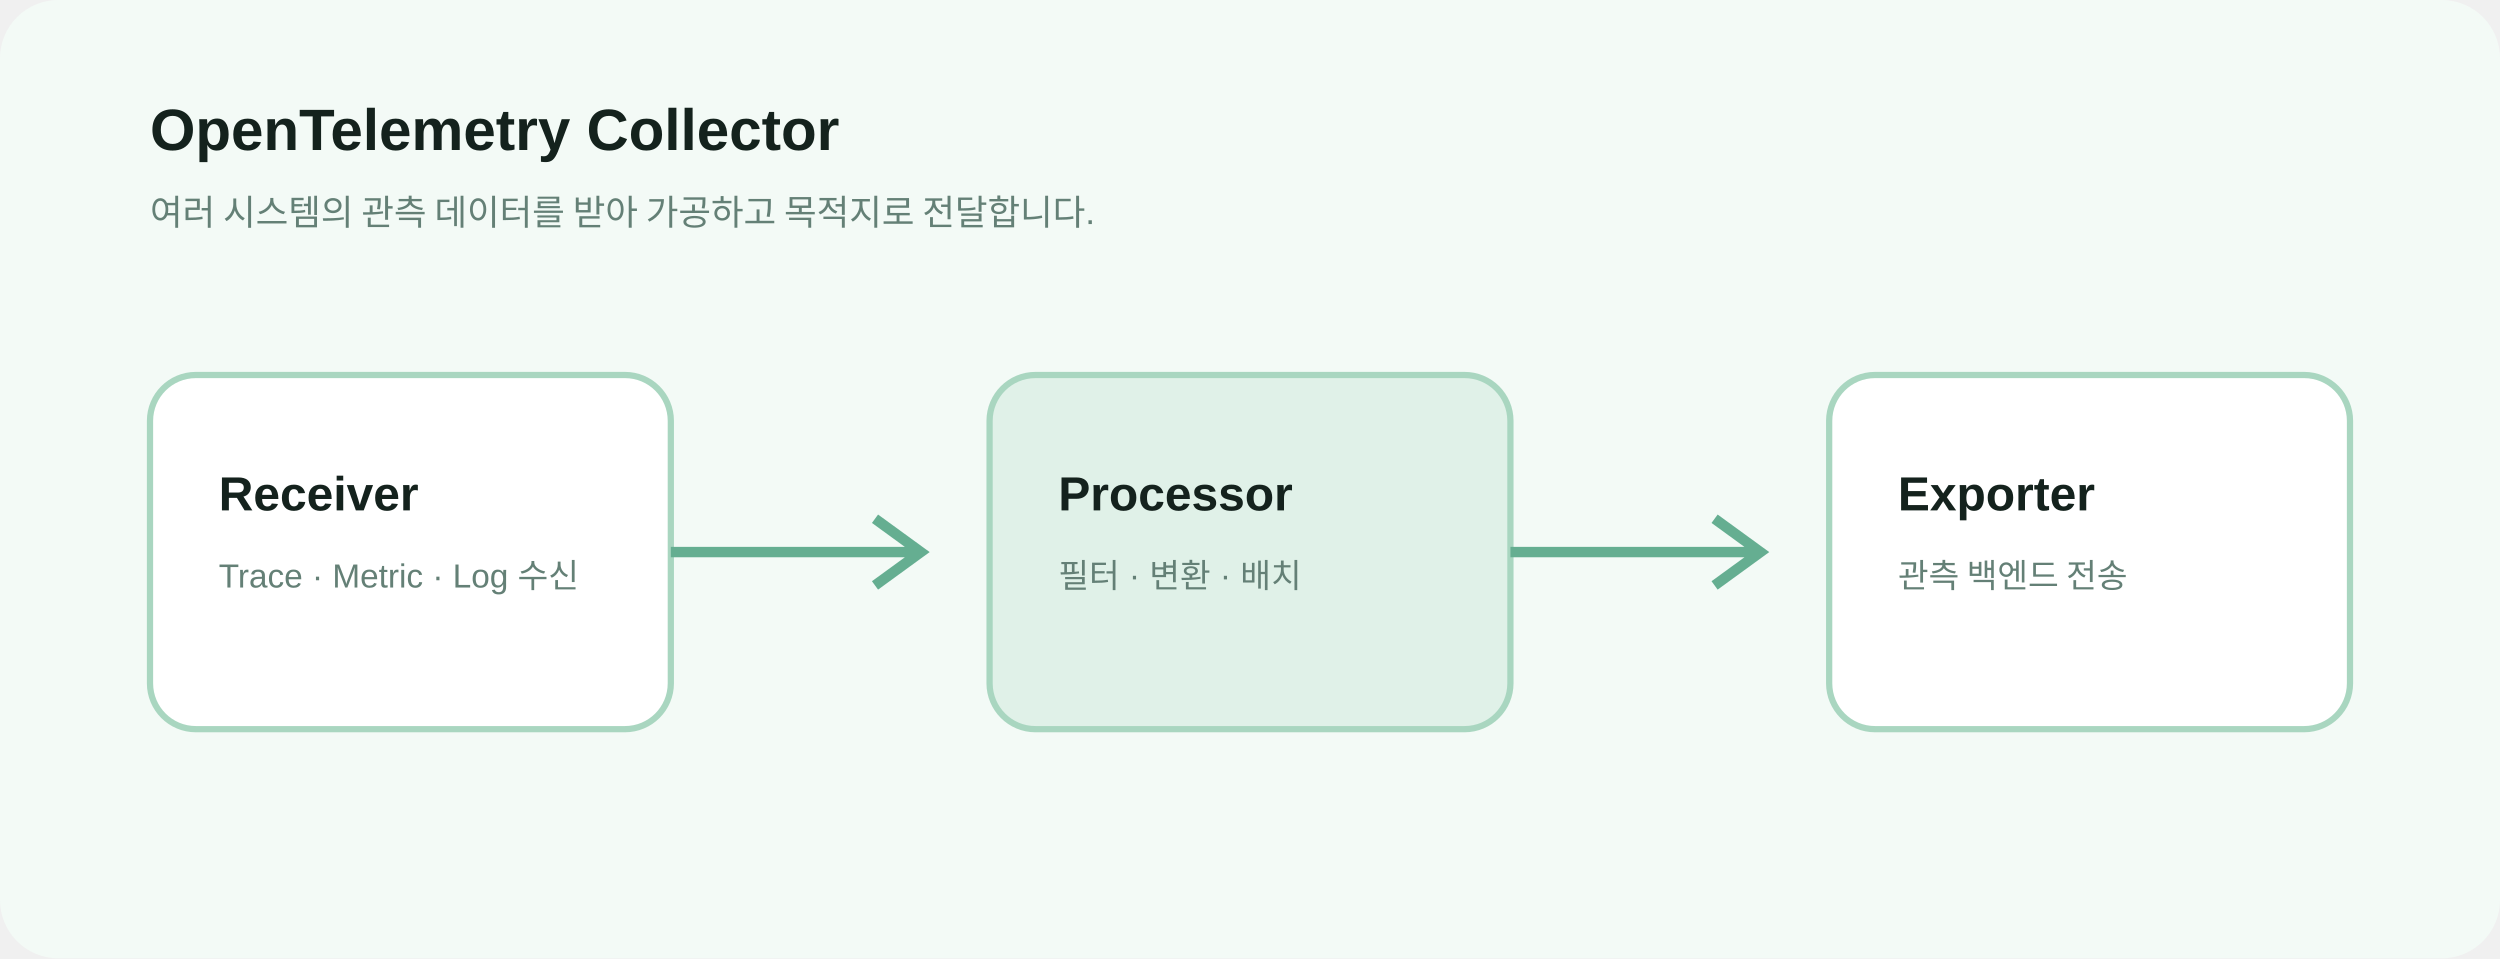
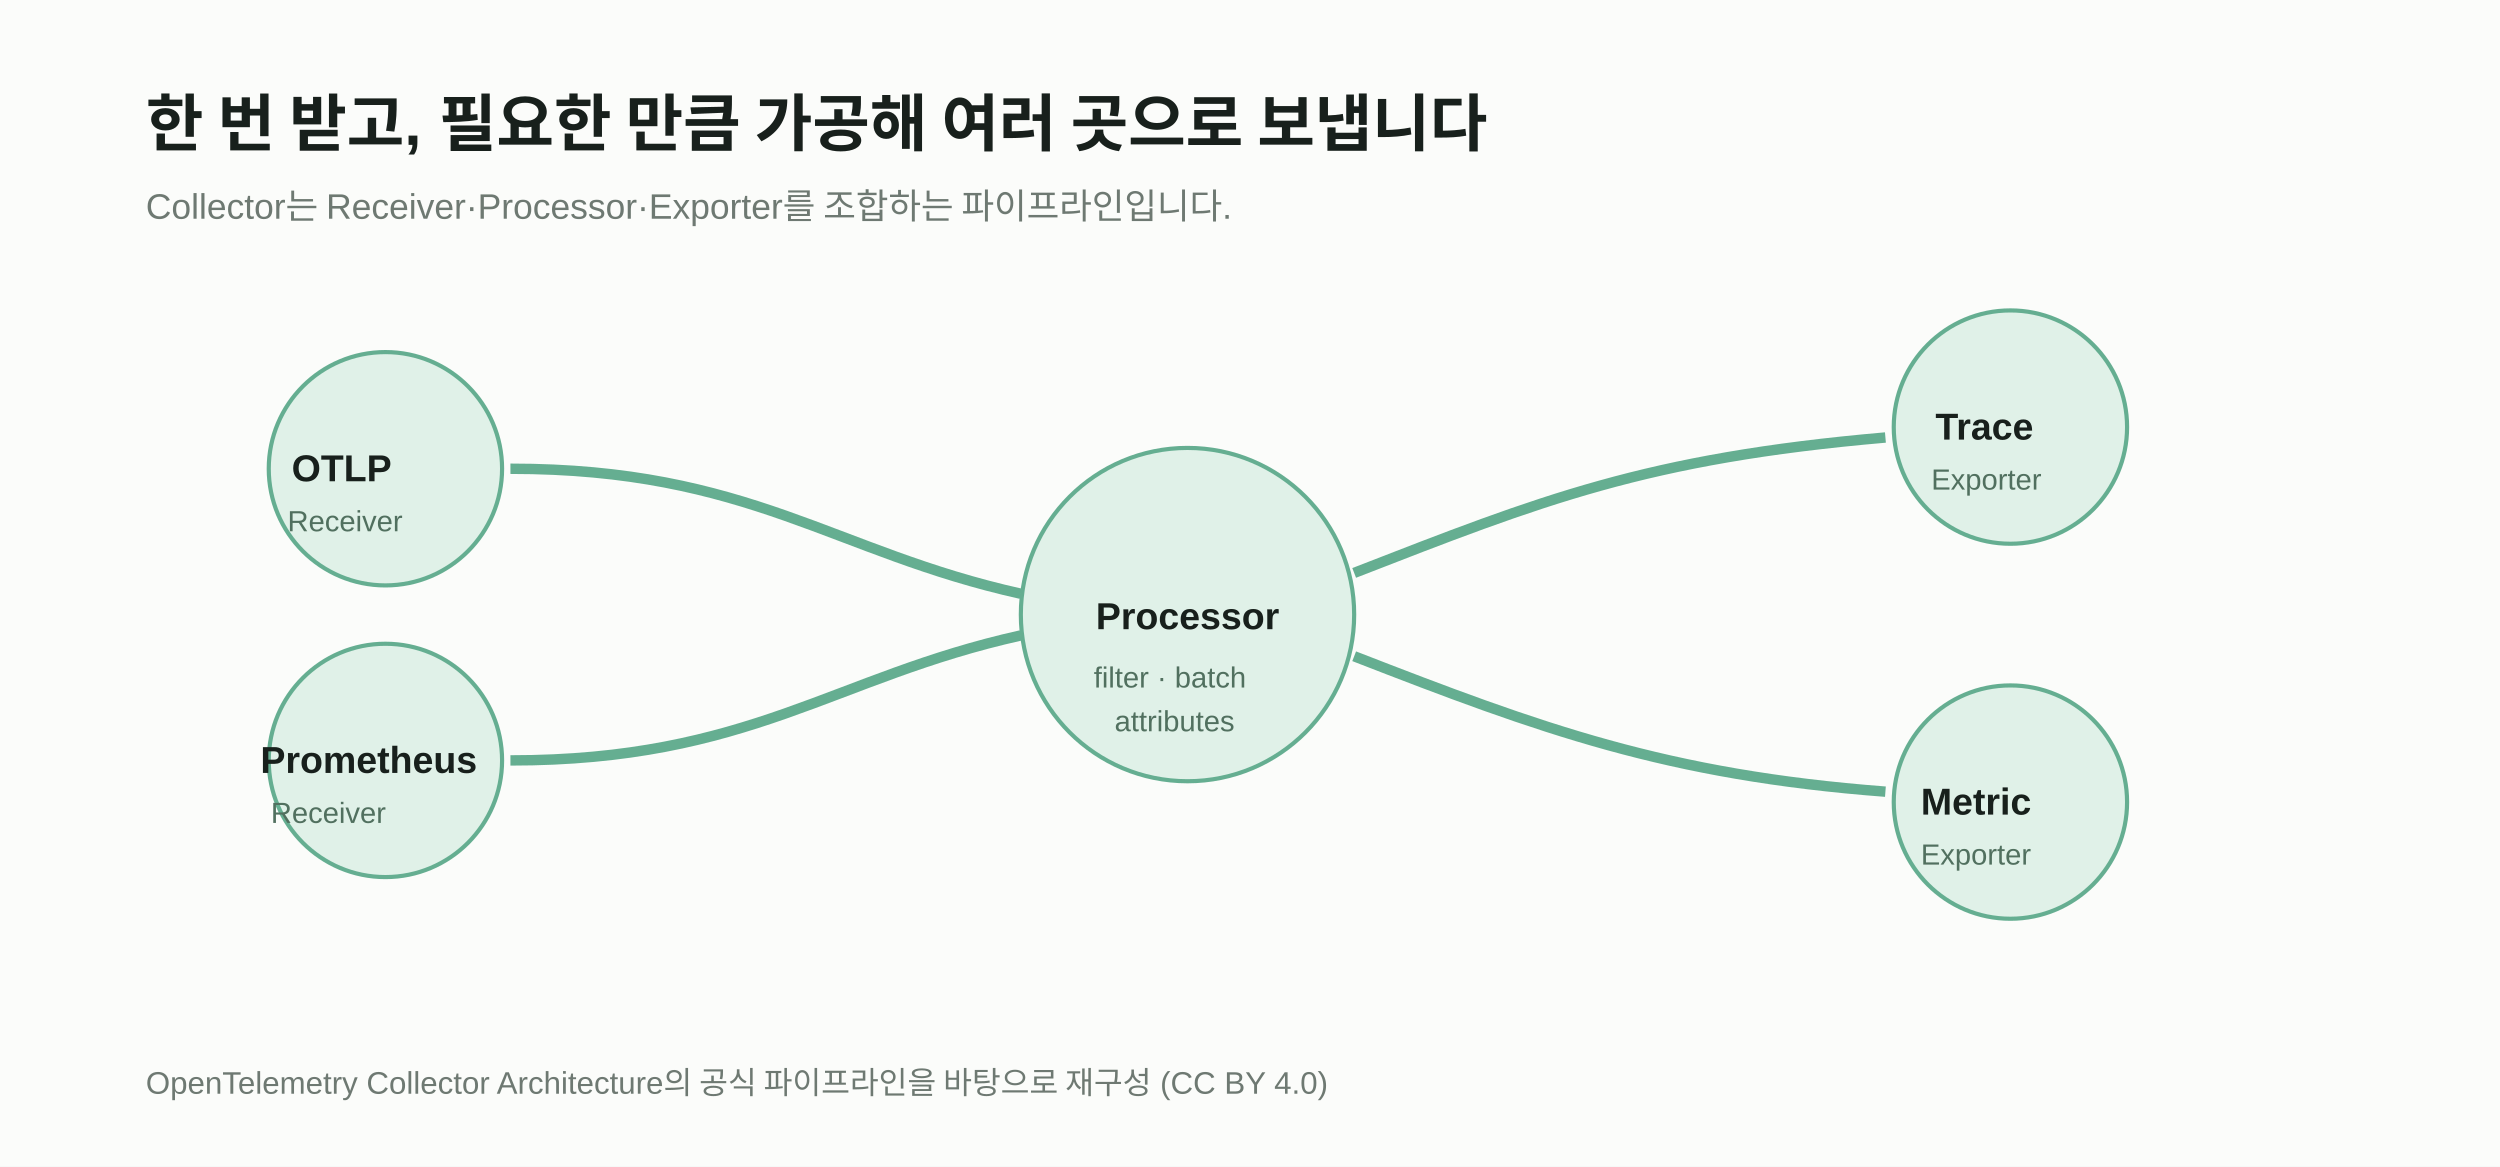
- <svg xmlns="http://www.w3.org/2000/svg" viewBox="0 0 1200 460">
-   <rect width="1200" height="460" rx="28" fill="#f3faf6" />
-   <text x="72" y="72" font-family="Arial" font-size="28" font-weight="700" fill="#14221d">OpenTelemetry Collector</text>
-   <text x="72" y="108" font-family="Arial" font-size="17" fill="#648076">여러 시스템의 관측 데이터를 받아 가공하고 목적지로 전달합니다.</text>
-   <g font-family="Arial" fill="#14221d">
-     <rect x="72" y="180" width="250" height="170" rx="22" fill="#fff" stroke="#a9d6c0" stroke-width="3" />
-     <text x="105" y="245" font-size="23" font-weight="700">Receiver</text>
-     <text x="105" y="282" font-size="16" fill="#648076">Trace · Metric · Log 수신</text>
-     <rect x="475" y="180" width="250" height="170" rx="22" fill="#e0f1e8" stroke="#a9d6c0" stroke-width="3" />
-     <text x="508" y="245" font-size="23" font-weight="700">Processor</text>
-     <text x="508" y="282" font-size="16" fill="#648076">필터 · 변환 · 배치</text>
-     <rect x="878" y="180" width="250" height="170" rx="22" fill="#fff" stroke="#a9d6c0" stroke-width="3" />
-     <text x="911" y="245" font-size="23" font-weight="700">Exporter</text>
-     <text x="911" y="282" font-size="16" fill="#648076">관측 백엔드 전송</text>
+ <svg xmlns="http://www.w3.org/2000/svg" viewBox="0 0 1200 560" role="img" aria-labelledby="title desc">
+   <rect width="1200" height="560" fill="#fbfcfa" />
+   <g font-family="Arial, Pretendard, sans-serif">
+     <text x="70" y="70" font-size="30" font-weight="700" fill="#18201c">한 번 받고, 필요한 만큼 가공해 여러 곳으로 보냅니다</text>
+     <text x="70" y="105" font-size="17" fill="#6e7972">Collector는 Receiver·Processor·Exporter를 조합하는 파이프라인입니다.</text>
+     <g fill="#e0f1e8" stroke="#65ae91" stroke-width="2">
+       <circle cx="185" cy="225" r="56" />
+       <circle cx="185" cy="365" r="56" />
+       <circle cx="570" cy="295" r="80" />
+       <circle cx="965" cy="205" r="56" />
+       <circle cx="965" cy="385" r="56" />
+     </g>
+     <g font-size="18" font-weight="700" fill="#18201c">
+       <text x="140" y="231">OTLP</text>
+       <text x="125" y="371">Prometheus</text>
+       <text x="526" y="302">Processor</text>
+       <text x="929" y="211">Trace</text>
+       <text x="922" y="391">Metric</text>
+     </g>
+     <g font-size="14" fill="#51705f">
+       <text x="138" y="255">Receiver</text>
+       <text x="130" y="395">Receiver</text>
+       <text x="525" y="330">filter · batch</text>
+       <text x="535" y="351">attributes</text>
+       <text x="927" y="235">Exporter</text>
+       <text x="922" y="415">Exporter</text>
+     </g>
+     <path d="M245 225C360 225 400 265 490 285M245 365C360 365 400 325 490 305M650 275C740 240 790 220 905 210M650 315C740 350 800 372 905 380" fill="none" stroke="#65ae91" stroke-width="5" />
+     <text x="70" y="525" font-size="15" fill="#6e7972">OpenTelemetry Collector Architecture의 공식 파이프라인을 바탕으로 재구성 (CC BY 4.0)</text>
  </g>
-   <path d="M322 265h120m-22-16 22 16-22 16M725 265h120m-22-16 22 16-22 16" stroke="#65ae91" stroke-width="5" fill="none" />
</svg>
